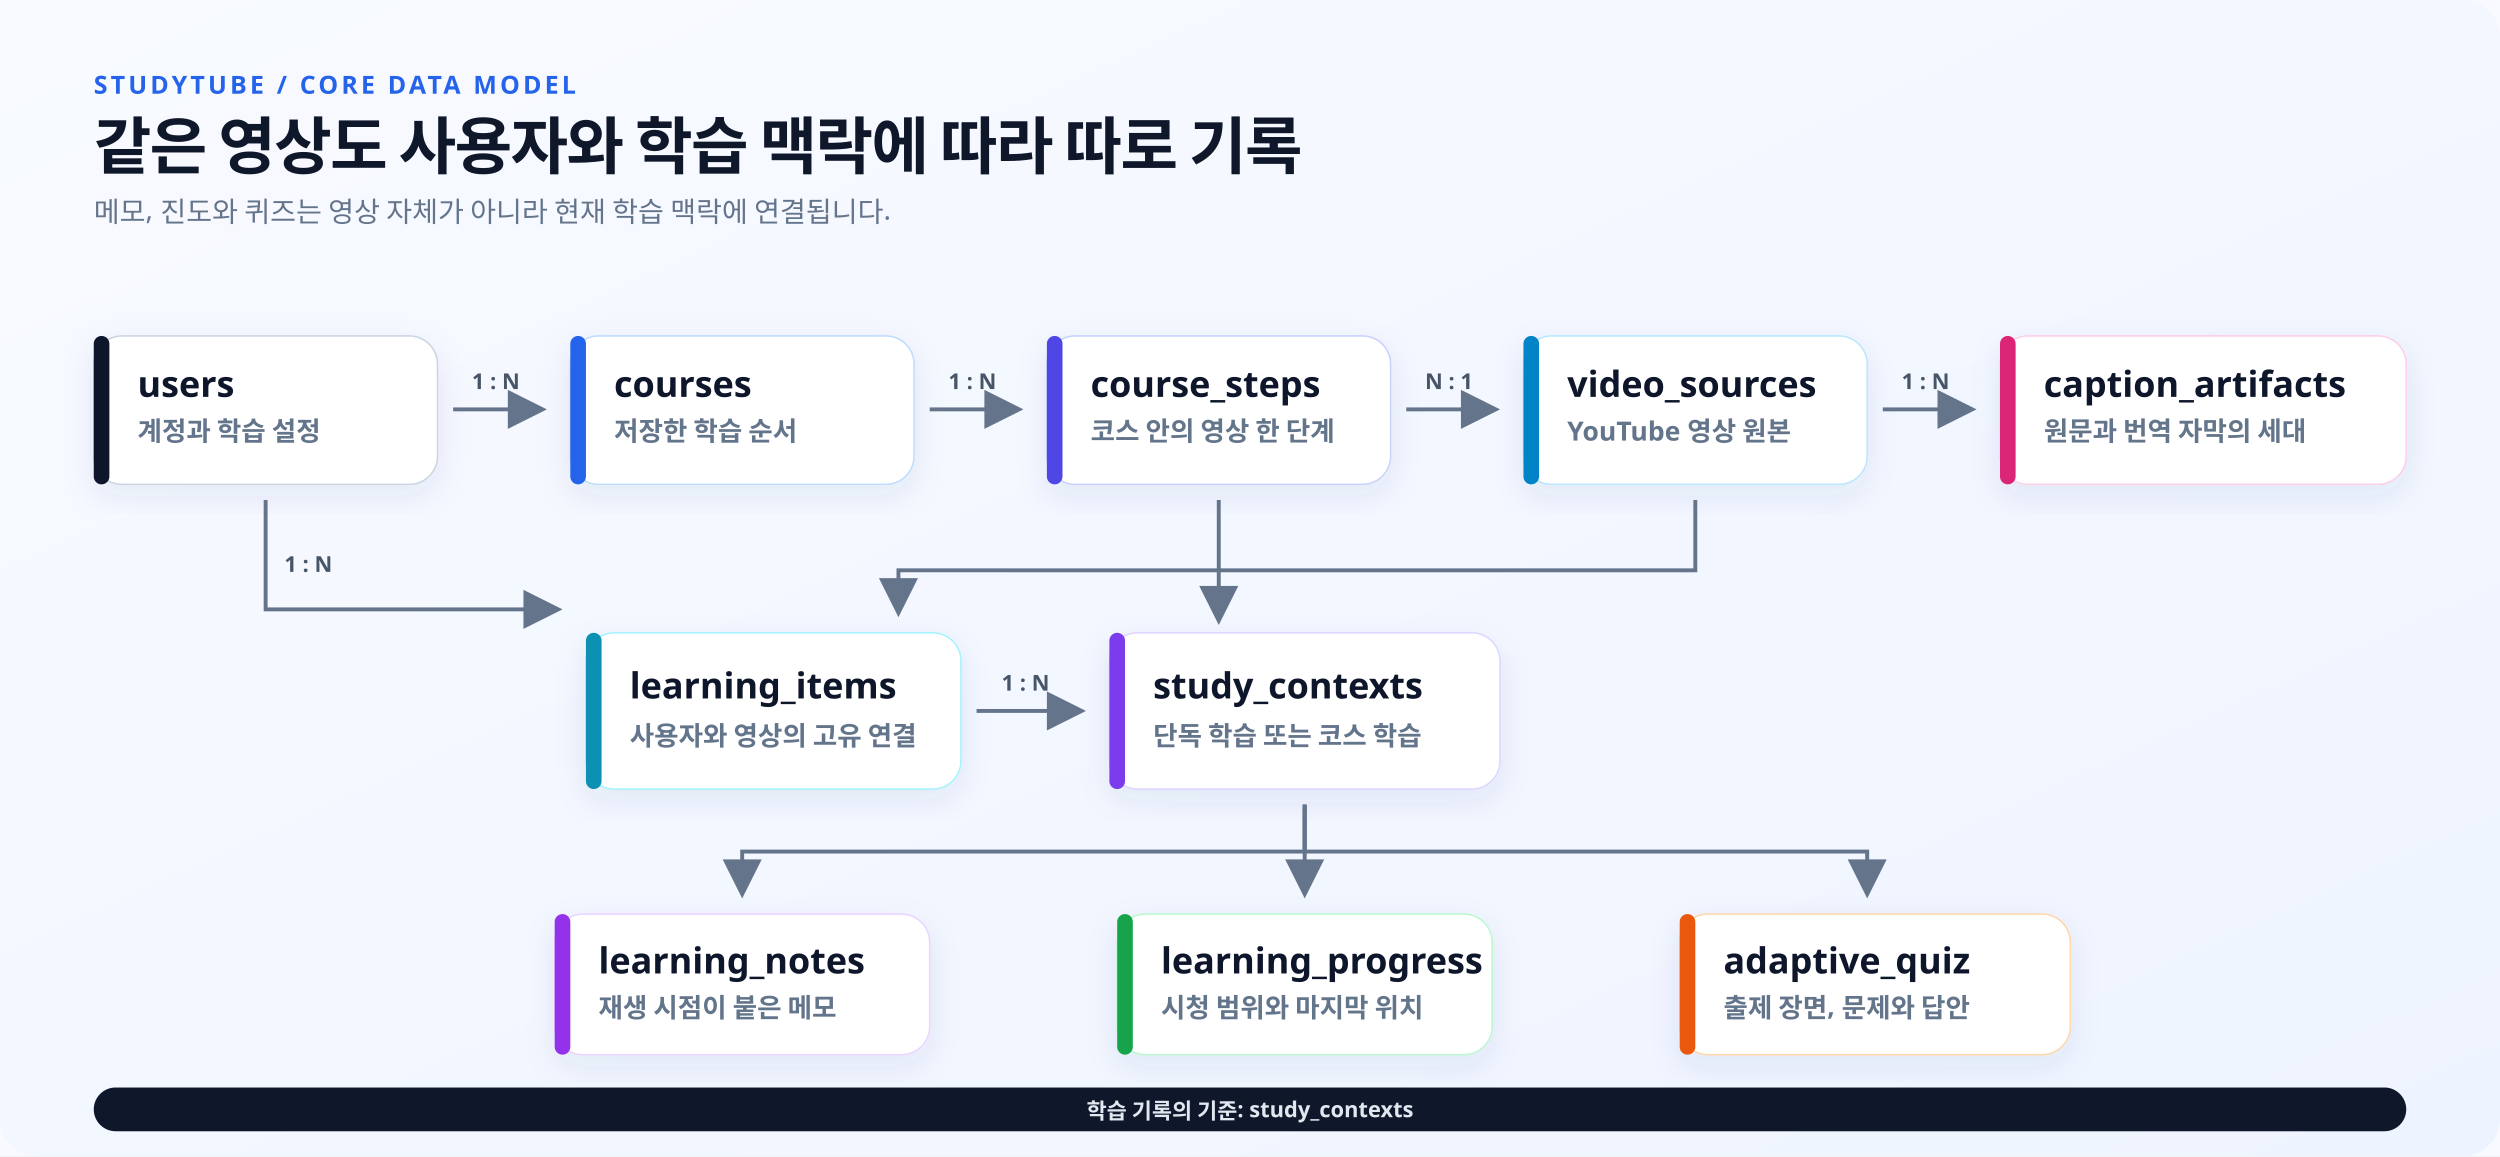
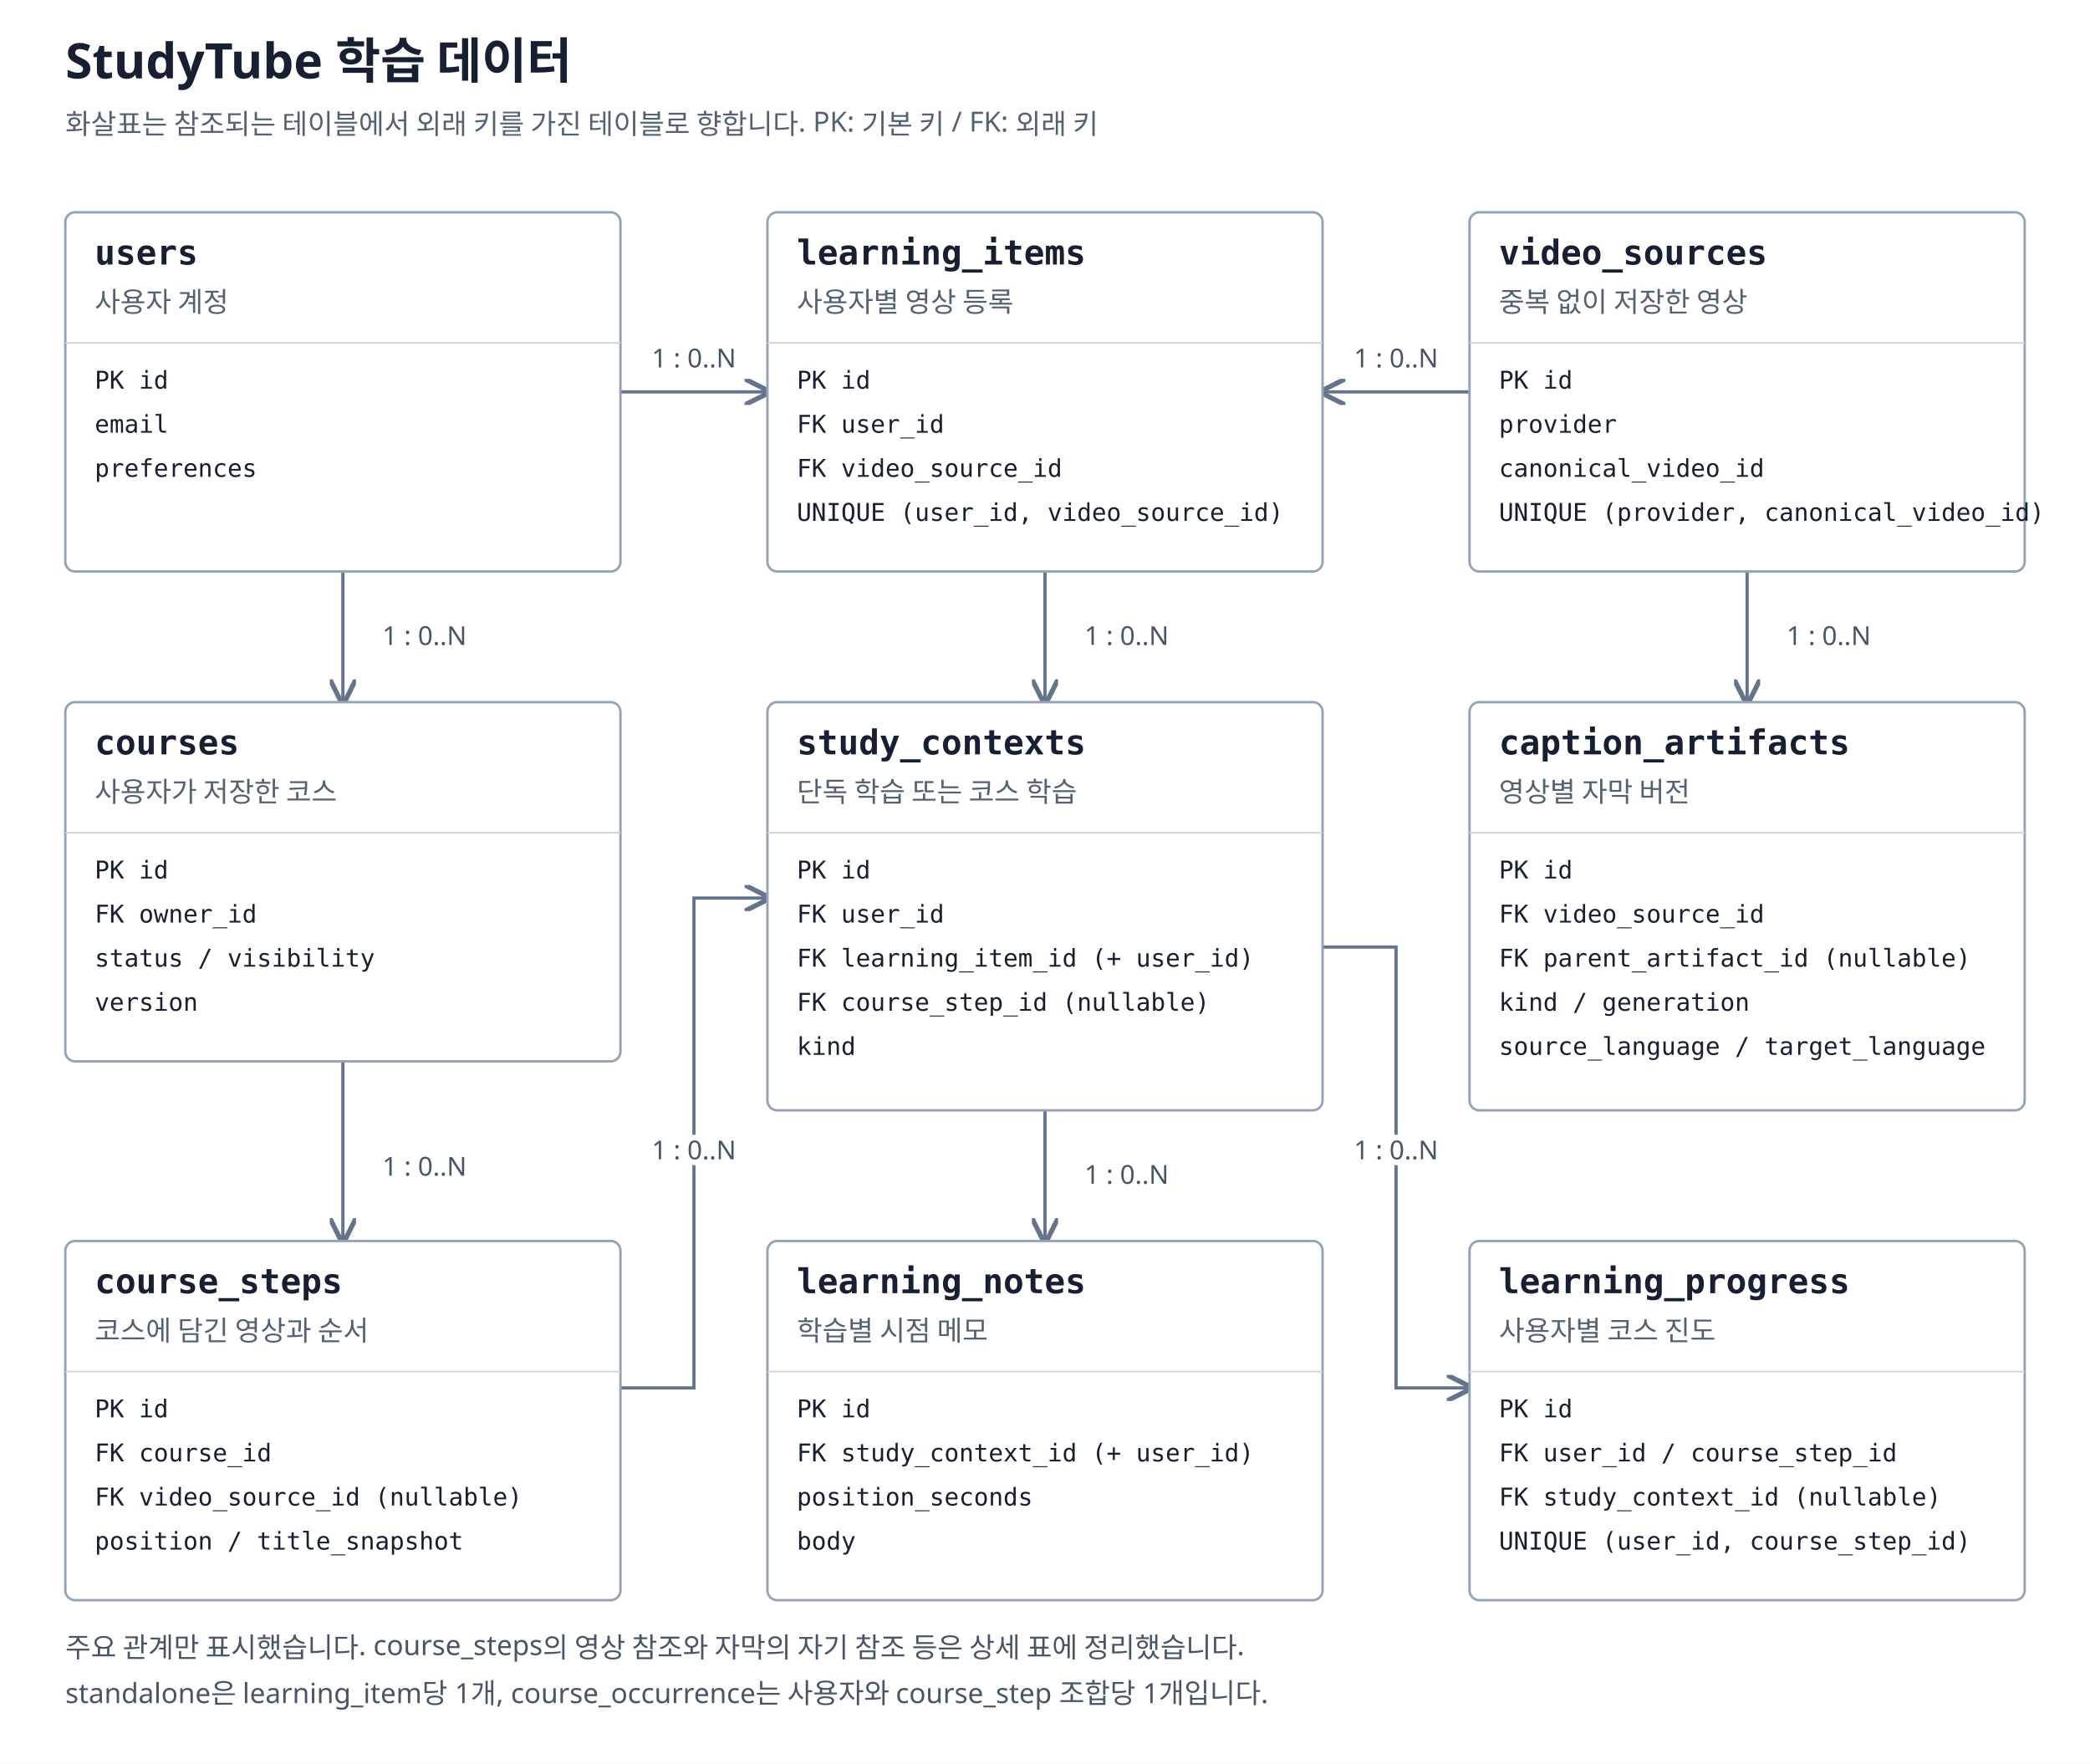
- <svg xmlns="http://www.w3.org/2000/svg" width="1600" height="740" viewBox="0 0 1600 740" role="img" aria-labelledby="title desc">
+ <svg xmlns="http://www.w3.org/2000/svg" width="1280" height="1080" viewBox="0 0 1280 1080" role="img" aria-labelledby="title desc">
  <defs>
-     <linearGradient id="bg" x1="0" y1="0" x2="1" y2="1">
-       <stop stop-color="#F8FAFF" />
-       <stop offset="1" stop-color="#EEF4FF" />
-     </linearGradient>
-     <filter id="shadow" x="-20%" y="-20%" width="140%" height="140%">
-       <feDropShadow dx="0" dy="7" stdDeviation="10" flood-color="#1E3A8A" flood-opacity="0.08" />
-     </filter>
-     <marker id="arrow" markerWidth="10" markerHeight="10" refX="8" refY="5" orient="auto">
-       <path d="M0 0 L10 5 L0 10 Z" fill="#64748B" />
+     <marker id="arrow" markerWidth="8" markerHeight="8" refX="7" refY="4" orient="auto">
+       <path d="M0 0 L8 4 L0 8" fill="none" stroke="#64748b" stroke-width="1.5" />
    </marker>
-     <style>
-       text { font-family: Pretendard, "Noto Sans KR", "Segoe UI", sans-serif; fill:#0F172A; }
-       .eyebrow { font-size:16px; font-weight:800; letter-spacing:2px; fill:#2563EB; }
-       .title { font-size:40px; font-weight:850; letter-spacing:-1px; }
-       .subtitle { font-size:18px; font-weight:500; fill:#64748B; }
-       .entity { font-size:23px; font-weight:850; }
-       .meaning { font-size:17px; font-weight:650; fill:#64748B; }
-       .relation { font-size:14px; font-weight:800; fill:#475569; }
-       .note { font-size:17px; font-weight:700; fill:#475569; }
-     </style>
  </defs>
-   <rect width="1600" height="740" fill="#F8FAFF" />
-   <rect width="1600" height="740" rx="24" fill="url(#bg)" />
-   <text x="60" y="60" class="eyebrow">STUDYTUBE / CORE DATA MODEL</text>
-   <text x="60" y="108" class="title">같은 영상도 사용자와 학습 맥락에 따라 따로 기록</text>
-   <text x="60" y="142" class="subtitle">메모, 진도와 퀴즈는 영상 자체가 아니라 현재 학습 맥락에 연결됩니다.</text>
-   <g filter="url(#shadow)">
-     <rect x="60" y="215" width="220" height="95" rx="18" fill="#FFFFFF" stroke="#CBD5E1" />
-     <rect x="60" y="215" width="10" height="95" rx="5" fill="#0F172A" />
-     <text x="88" y="254" class="entity">users</text>
-     <text x="88" y="282" class="meaning">계정과 학습 설정</text>
+   <style>text{font-family:'Malgun Gothic','Noto Sans KR',sans-serif;fill:#172033}.title{font-size:30px;font-weight:700}.sub{font-size:17px;fill:#526174}.name{font:700 21px Consolas,monospace}.field{font:15px Consolas,monospace}.label{font-size:16px;fill:#475569;paint-order:stroke;stroke:white;stroke-width:7px;stroke-linejoin:round}.note{font-size:17px;fill:#475569}</style>
+   <rect width="1280" height="1080" fill="white" />
+   <text x="40" y="48" class="title">StudyTube 학습 데이터</text>
+   <text x="40" y="82" class="sub">화살표는 참조되는 테이블에서 외래 키를 가진 테이블로 향합니다. PK: 기본 키 / FK: 외래 키</text>
+   <path d="M380 240H470" fill="none" stroke="#64748b" stroke-width="2" marker-end="url(#arrow)" />
+   <text x="425" y="225" class="label" text-anchor="middle">1 : 0..N</text>
+   <path d="M900 240H810" fill="none" stroke="#64748b" stroke-width="2" marker-end="url(#arrow)" />
+   <text x="855" y="225" class="label" text-anchor="middle">1 : 0..N</text>
+   <path d="M210 350V430" fill="none" stroke="#64748b" stroke-width="2" marker-end="url(#arrow)" />
+   <text x="260" y="395" class="label" text-anchor="middle">1 : 0..N</text>
+   <path d="M640 350V430" fill="none" stroke="#64748b" stroke-width="2" marker-end="url(#arrow)" />
+   <text x="690" y="395" class="label" text-anchor="middle">1 : 0..N</text>
+   <path d="M1070 350V430" fill="none" stroke="#64748b" stroke-width="2" marker-end="url(#arrow)" />
+   <text x="1120" y="395" class="label" text-anchor="middle">1 : 0..N</text>
+   <path d="M210 650V760" fill="none" stroke="#64748b" stroke-width="2" marker-end="url(#arrow)" />
+   <text x="260" y="720" class="label" text-anchor="middle">1 : 0..N</text>
+   <path d="M380 850H425V550H470" fill="none" stroke="#64748b" stroke-width="2" marker-end="url(#arrow)" />
+   <text x="425" y="710" class="label" text-anchor="middle">1 : 0..N</text>
+   <path d="M640 680V760" fill="none" stroke="#64748b" stroke-width="2" marker-end="url(#arrow)" />
+   <text x="690" y="725" class="label" text-anchor="middle">1 : 0..N</text>
+   <path d="M810 580H855V850H900" fill="none" stroke="#64748b" stroke-width="2" marker-end="url(#arrow)" />
+   <text x="855" y="710" class="label" text-anchor="middle">1 : 0..N</text>
+   <g>
+     <rect x="40" y="130" width="340" height="220" rx="6" fill="#fff" stroke="#94a3b8" stroke-width="1.5" />
+     <path d="M40 210H380" stroke="#cbd5e1" />
+     <text x="58" y="162" class="name">users</text>
+     <text x="58" y="191" class="sub">사용자 계정</text>
+     <text x="58" y="238" class="field">PK id</text>
+     <text x="58" y="265" class="field">email</text>
+     <text x="58" y="292" class="field">preferences</text>
  </g>
-   <path d="M290 262 H345" stroke="#64748B" stroke-width="2.5" marker-end="url(#arrow)" />
-   <text x="302" y="249" class="relation">1 : N</text>
-   <g filter="url(#shadow)">
-     <rect x="365" y="215" width="220" height="95" rx="18" fill="#FFFFFF" stroke="#BFDBFE" />
-     <rect x="365" y="215" width="10" height="95" rx="5" fill="#2563EB" />
-     <text x="393" y="254" class="entity">courses</text>
-     <text x="393" y="282" class="meaning">저장한 학습 순서</text>
+   <g>
+     <rect x="470" y="130" width="340" height="220" rx="6" fill="#fff" stroke="#94a3b8" stroke-width="1.5" />
+     <path d="M470 210H810" stroke="#cbd5e1" />
+     <text x="488" y="162" class="name">learning_items</text>
+     <text x="488" y="191" class="sub">사용자별 영상 등록</text>
+     <text x="488" y="238" class="field">PK id</text>
+     <text x="488" y="265" class="field">FK user_id</text>
+     <text x="488" y="292" class="field">FK video_source_id</text>
+     <text x="488" y="319" class="field">UNIQUE (user_id, video_source_id)</text>
  </g>
-   <path d="M595 262 H650" stroke="#64748B" stroke-width="2.5" marker-end="url(#arrow)" />
-   <text x="607" y="249" class="relation">1 : N</text>
-   <g filter="url(#shadow)">
-     <rect x="670" y="215" width="220" height="95" rx="18" fill="#FFFFFF" stroke="#C7D2FE" />
-     <rect x="670" y="215" width="10" height="95" rx="5" fill="#4F46E5" />
-     <text x="698" y="254" class="entity">course_steps</text>
-     <text x="698" y="282" class="meaning">코스 안의 영상 한 단계</text>
+   <g>
+     <rect x="900" y="130" width="340" height="220" rx="6" fill="#fff" stroke="#94a3b8" stroke-width="1.5" />
+     <path d="M900 210H1240" stroke="#cbd5e1" />
+     <text x="918" y="162" class="name">video_sources</text>
+     <text x="918" y="191" class="sub">중복 없이 저장한 영상</text>
+     <text x="918" y="238" class="field">PK id</text>
+     <text x="918" y="265" class="field">provider</text>
+     <text x="918" y="292" class="field">canonical_video_id</text>
+     <text x="918" y="319" class="field">UNIQUE (provider, canonical_video_id)</text>
  </g>
-   <path d="M900 262 H955" stroke="#64748B" stroke-width="2.5" marker-end="url(#arrow)" />
-   <text x="912" y="249" class="relation">N : 1</text>
-   <g filter="url(#shadow)">
-     <rect x="975" y="215" width="220" height="95" rx="18" fill="#FFFFFF" stroke="#BAE6FD" />
-     <rect x="975" y="215" width="10" height="95" rx="5" fill="#0284C7" />
-     <text x="1003" y="254" class="entity">video_sources</text>
-     <text x="1003" y="282" class="meaning">YouTube 영상 원본</text>
+   <g>
+     <rect x="40" y="430" width="340" height="220" rx="6" fill="#fff" stroke="#94a3b8" stroke-width="1.5" />
+     <path d="M40 510H380" stroke="#cbd5e1" />
+     <text x="58" y="462" class="name">courses</text>
+     <text x="58" y="491" class="sub">사용자가 저장한 코스</text>
+     <text x="58" y="538" class="field">PK id</text>
+     <text x="58" y="565" class="field">FK owner_id</text>
+     <text x="58" y="592" class="field">status / visibility</text>
+     <text x="58" y="619" class="field">version</text>
  </g>
-   <path d="M1205 262 H1260" stroke="#64748B" stroke-width="2.5" marker-end="url(#arrow)" />
-   <text x="1217" y="249" class="relation">1 : N</text>
-   <g filter="url(#shadow)">
-     <rect x="1280" y="215" width="260" height="95" rx="18" fill="#FFFFFF" stroke="#FBCFE8" />
-     <rect x="1280" y="215" width="10" height="95" rx="5" fill="#DB2777" />
-     <text x="1308" y="254" class="entity">caption_artifacts</text>
-     <text x="1308" y="282" class="meaning">원문과 번역 자막의 세대</text>
+   <g>
+     <rect x="470" y="430" width="340" height="250" rx="6" fill="#fff" stroke="#94a3b8" stroke-width="1.5" />
+     <path d="M470 510H810" stroke="#cbd5e1" />
+     <text x="488" y="462" class="name">study_contexts</text>
+     <text x="488" y="491" class="sub">단독 학습 또는 코스 학습</text>
+     <text x="488" y="538" class="field">PK id</text>
+     <text x="488" y="565" class="field">FK user_id</text>
+     <text x="488" y="592" class="field">FK learning_item_id (+ user_id)</text>
+     <text x="488" y="619" class="field">FK course_step_id (nullable)</text>
+     <text x="488" y="646" class="field">kind</text>
  </g>
-   <path d="M170 320 V390 H355" fill="none" stroke="#64748B" stroke-width="2.5" marker-end="url(#arrow)" />
-   <text x="182" y="366" class="relation">1 : N</text>
-   <path d="M1085 320 V365 H575 V390" fill="none" stroke="#64748B" stroke-width="2.5" marker-end="url(#arrow)" />
-   <g filter="url(#shadow)">
-     <rect x="375" y="405" width="240" height="100" rx="18" fill="#FFFFFF" stroke="#A5F3FC" />
-     <rect x="375" y="405" width="10" height="100" rx="5" fill="#0891B2" />
-     <text x="403" y="447" class="entity">learning_items</text>
-     <text x="403" y="477" class="meaning">사용자와 영상의 고유 연결</text>
+   <g>
+     <rect x="900" y="430" width="340" height="250" rx="6" fill="#fff" stroke="#94a3b8" stroke-width="1.5" />
+     <path d="M900 510H1240" stroke="#cbd5e1" />
+     <text x="918" y="462" class="name">caption_artifacts</text>
+     <text x="918" y="491" class="sub">영상별 자막 버전</text>
+     <text x="918" y="538" class="field">PK id</text>
+     <text x="918" y="565" class="field">FK video_source_id</text>
+     <text x="918" y="592" class="field">FK parent_artifact_id (nullable)</text>
+     <text x="918" y="619" class="field">kind / generation</text>
+     <text x="918" y="646" class="field">source_language / target_language</text>
  </g>
-   <path d="M625 455 H690" stroke="#64748B" stroke-width="2.5" marker-end="url(#arrow)" />
-   <text x="641" y="442" class="relation">1 : N</text>
-   <g filter="url(#shadow)">
-     <rect x="710" y="405" width="250" height="100" rx="18" fill="#FFFFFF" stroke="#DDD6FE" />
-     <rect x="710" y="405" width="10" height="100" rx="5" fill="#7C3AED" />
-     <text x="738" y="447" class="entity">study_contexts</text>
-     <text x="738" y="477" class="meaning">단독 학습 또는 코스 학습</text>
+   <g>
+     <rect x="40" y="760" width="340" height="220" rx="6" fill="#fff" stroke="#94a3b8" stroke-width="1.5" />
+     <path d="M40 840H380" stroke="#cbd5e1" />
+     <text x="58" y="792" class="name">course_steps</text>
+     <text x="58" y="821" class="sub">코스에 담긴 영상과 순서</text>
+     <text x="58" y="868" class="field">PK id</text>
+     <text x="58" y="895" class="field">FK course_id</text>
+     <text x="58" y="922" class="field">FK video_source_id (nullable)</text>
+     <text x="58" y="949" class="field">position / title_snapshot</text>
  </g>
-   <path d="M780 320 V395" stroke="#64748B" stroke-width="2.5" marker-end="url(#arrow)" />
-   <path d="M835 515 V545 H475 V570" fill="none" stroke="#64748B" stroke-width="2.5" marker-end="url(#arrow)" />
-   <path d="M835 515 V570" stroke="#64748B" stroke-width="2.5" marker-end="url(#arrow)" />
-   <path d="M835 515 V545 H1195 V570" fill="none" stroke="#64748B" stroke-width="2.5" marker-end="url(#arrow)" />
-   <g filter="url(#shadow)">
-     <rect x="355" y="585" width="240" height="90" rx="18" fill="#FFFFFF" stroke="#E9D5FF" />
-     <rect x="355" y="585" width="10" height="90" rx="5" fill="#9333EA" />
-     <text x="383" y="623" class="entity">learning_notes</text>
-     <text x="383" y="651" class="meaning">재생 시점이 붙은 메모</text>
+   <g>
+     <rect x="470" y="760" width="340" height="220" rx="6" fill="#fff" stroke="#94a3b8" stroke-width="1.5" />
+     <path d="M470 840H810" stroke="#cbd5e1" />
+     <text x="488" y="792" class="name">learning_notes</text>
+     <text x="488" y="821" class="sub">학습별 시점 메모</text>
+     <text x="488" y="868" class="field">PK id</text>
+     <text x="488" y="895" class="field">FK study_context_id (+ user_id)</text>
+     <text x="488" y="922" class="field">position_seconds</text>
+     <text x="488" y="949" class="field">body</text>
  </g>
-   <g filter="url(#shadow)">
-     <rect x="715" y="585" width="240" height="90" rx="18" fill="#FFFFFF" stroke="#BBF7D0" />
-     <rect x="715" y="585" width="10" height="90" rx="5" fill="#16A34A" />
-     <text x="743" y="623" class="entity">learning_progress</text>
-     <text x="743" y="651" class="meaning">시청 범위와 마지막 위치</text>
+   <g>
+     <rect x="900" y="760" width="340" height="220" rx="6" fill="#fff" stroke="#94a3b8" stroke-width="1.5" />
+     <path d="M900 840H1240" stroke="#cbd5e1" />
+     <text x="918" y="792" class="name">learning_progress</text>
+     <text x="918" y="821" class="sub">사용자별 코스 진도</text>
+     <text x="918" y="868" class="field">PK id</text>
+     <text x="918" y="895" class="field">FK user_id / course_step_id</text>
+     <text x="918" y="922" class="field">FK study_context_id (nullable)</text>
+     <text x="918" y="949" class="field">UNIQUE (user_id, course_step_id)</text>
  </g>
-   <g filter="url(#shadow)">
-     <rect x="1075" y="585" width="250" height="90" rx="18" fill="#FFFFFF" stroke="#FED7AA" />
-     <rect x="1075" y="585" width="10" height="90" rx="5" fill="#EA580C" />
-     <text x="1103" y="623" class="entity">adaptive_quiz</text>
-     <text x="1103" y="651" class="meaning">출제 장면, 문제와 답안</text>
-   </g>
-   <rect x="60" y="696" width="1480" height="28" rx="14" fill="#0F172A" />
-   <text x="800" y="716" text-anchor="middle" font-size="14" font-weight="700" style="fill:#E2E8F0">학습 기록의 기준: study_contexts</text>
+   <text x="40" y="1015" class="note">주요 관계만 표시했습니다. course_steps의 영상 참조와 자막의 자기 참조 등은 상세 표에 정리했습니다.</text>
+   <text x="40" y="1043" class="note">standalone은 learning_item당 1개, course_occurrence는 사용자와 course_step 조합당 1개입니다.</text>
</svg>
